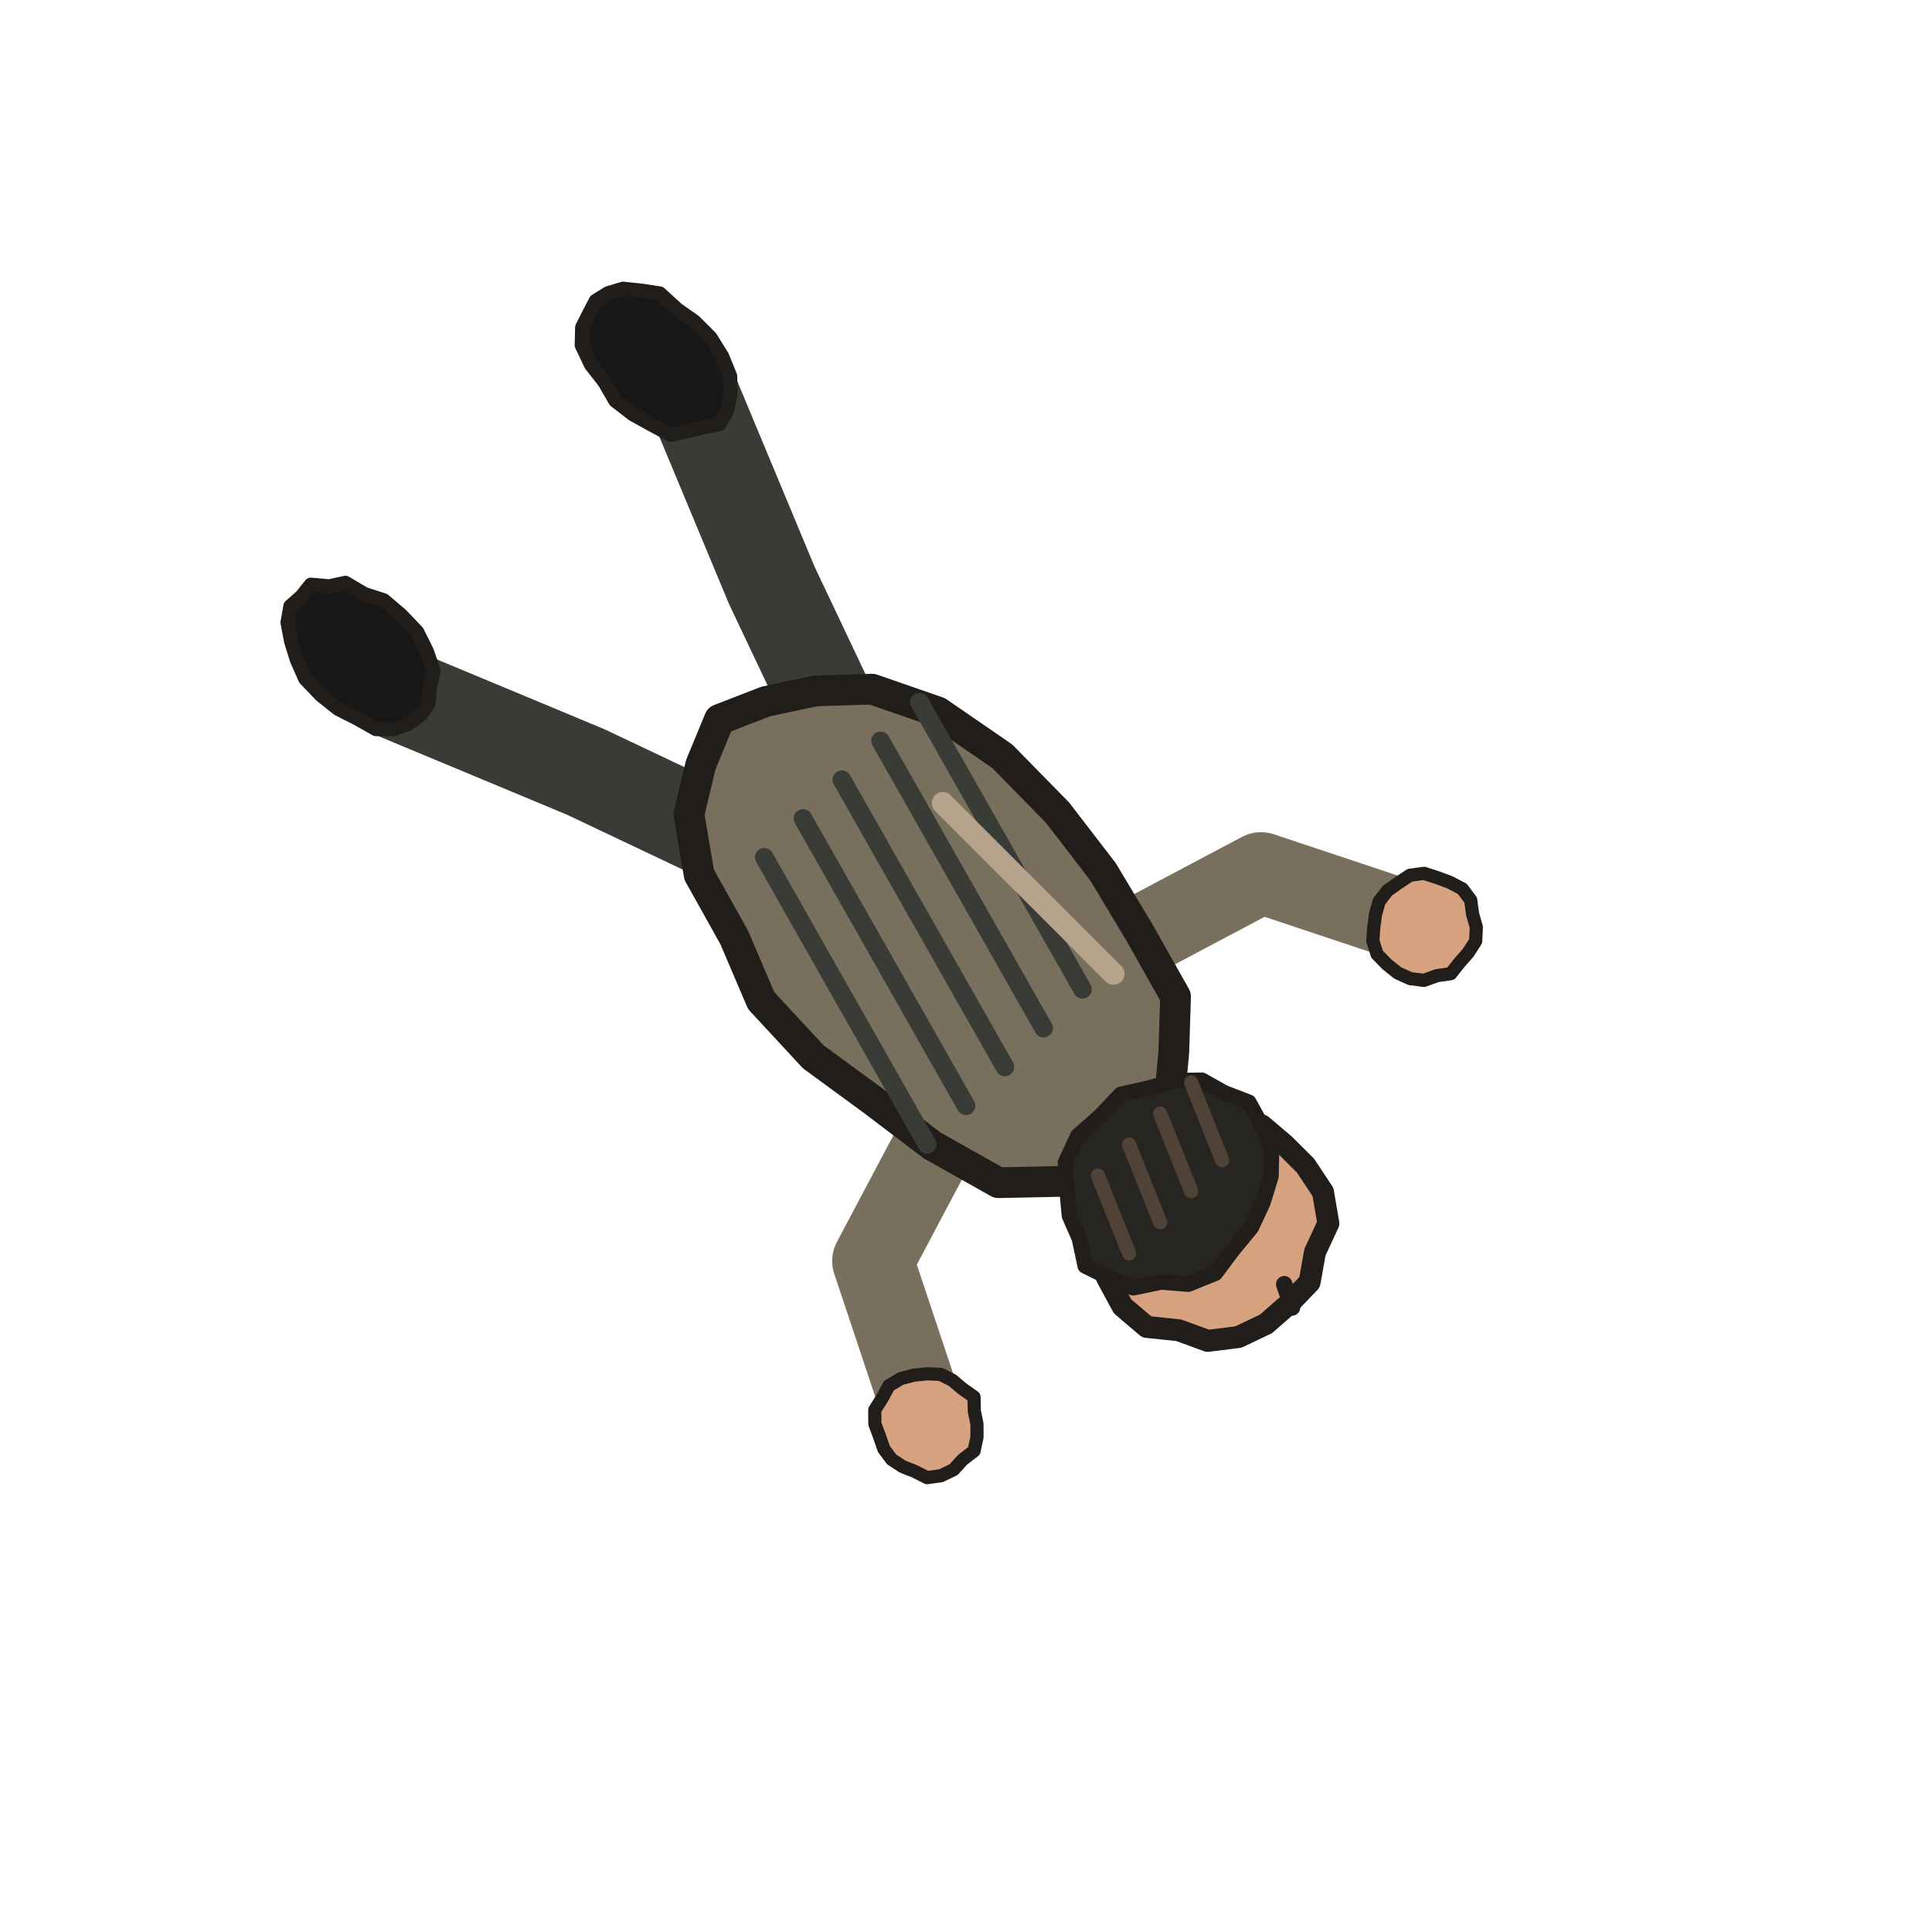
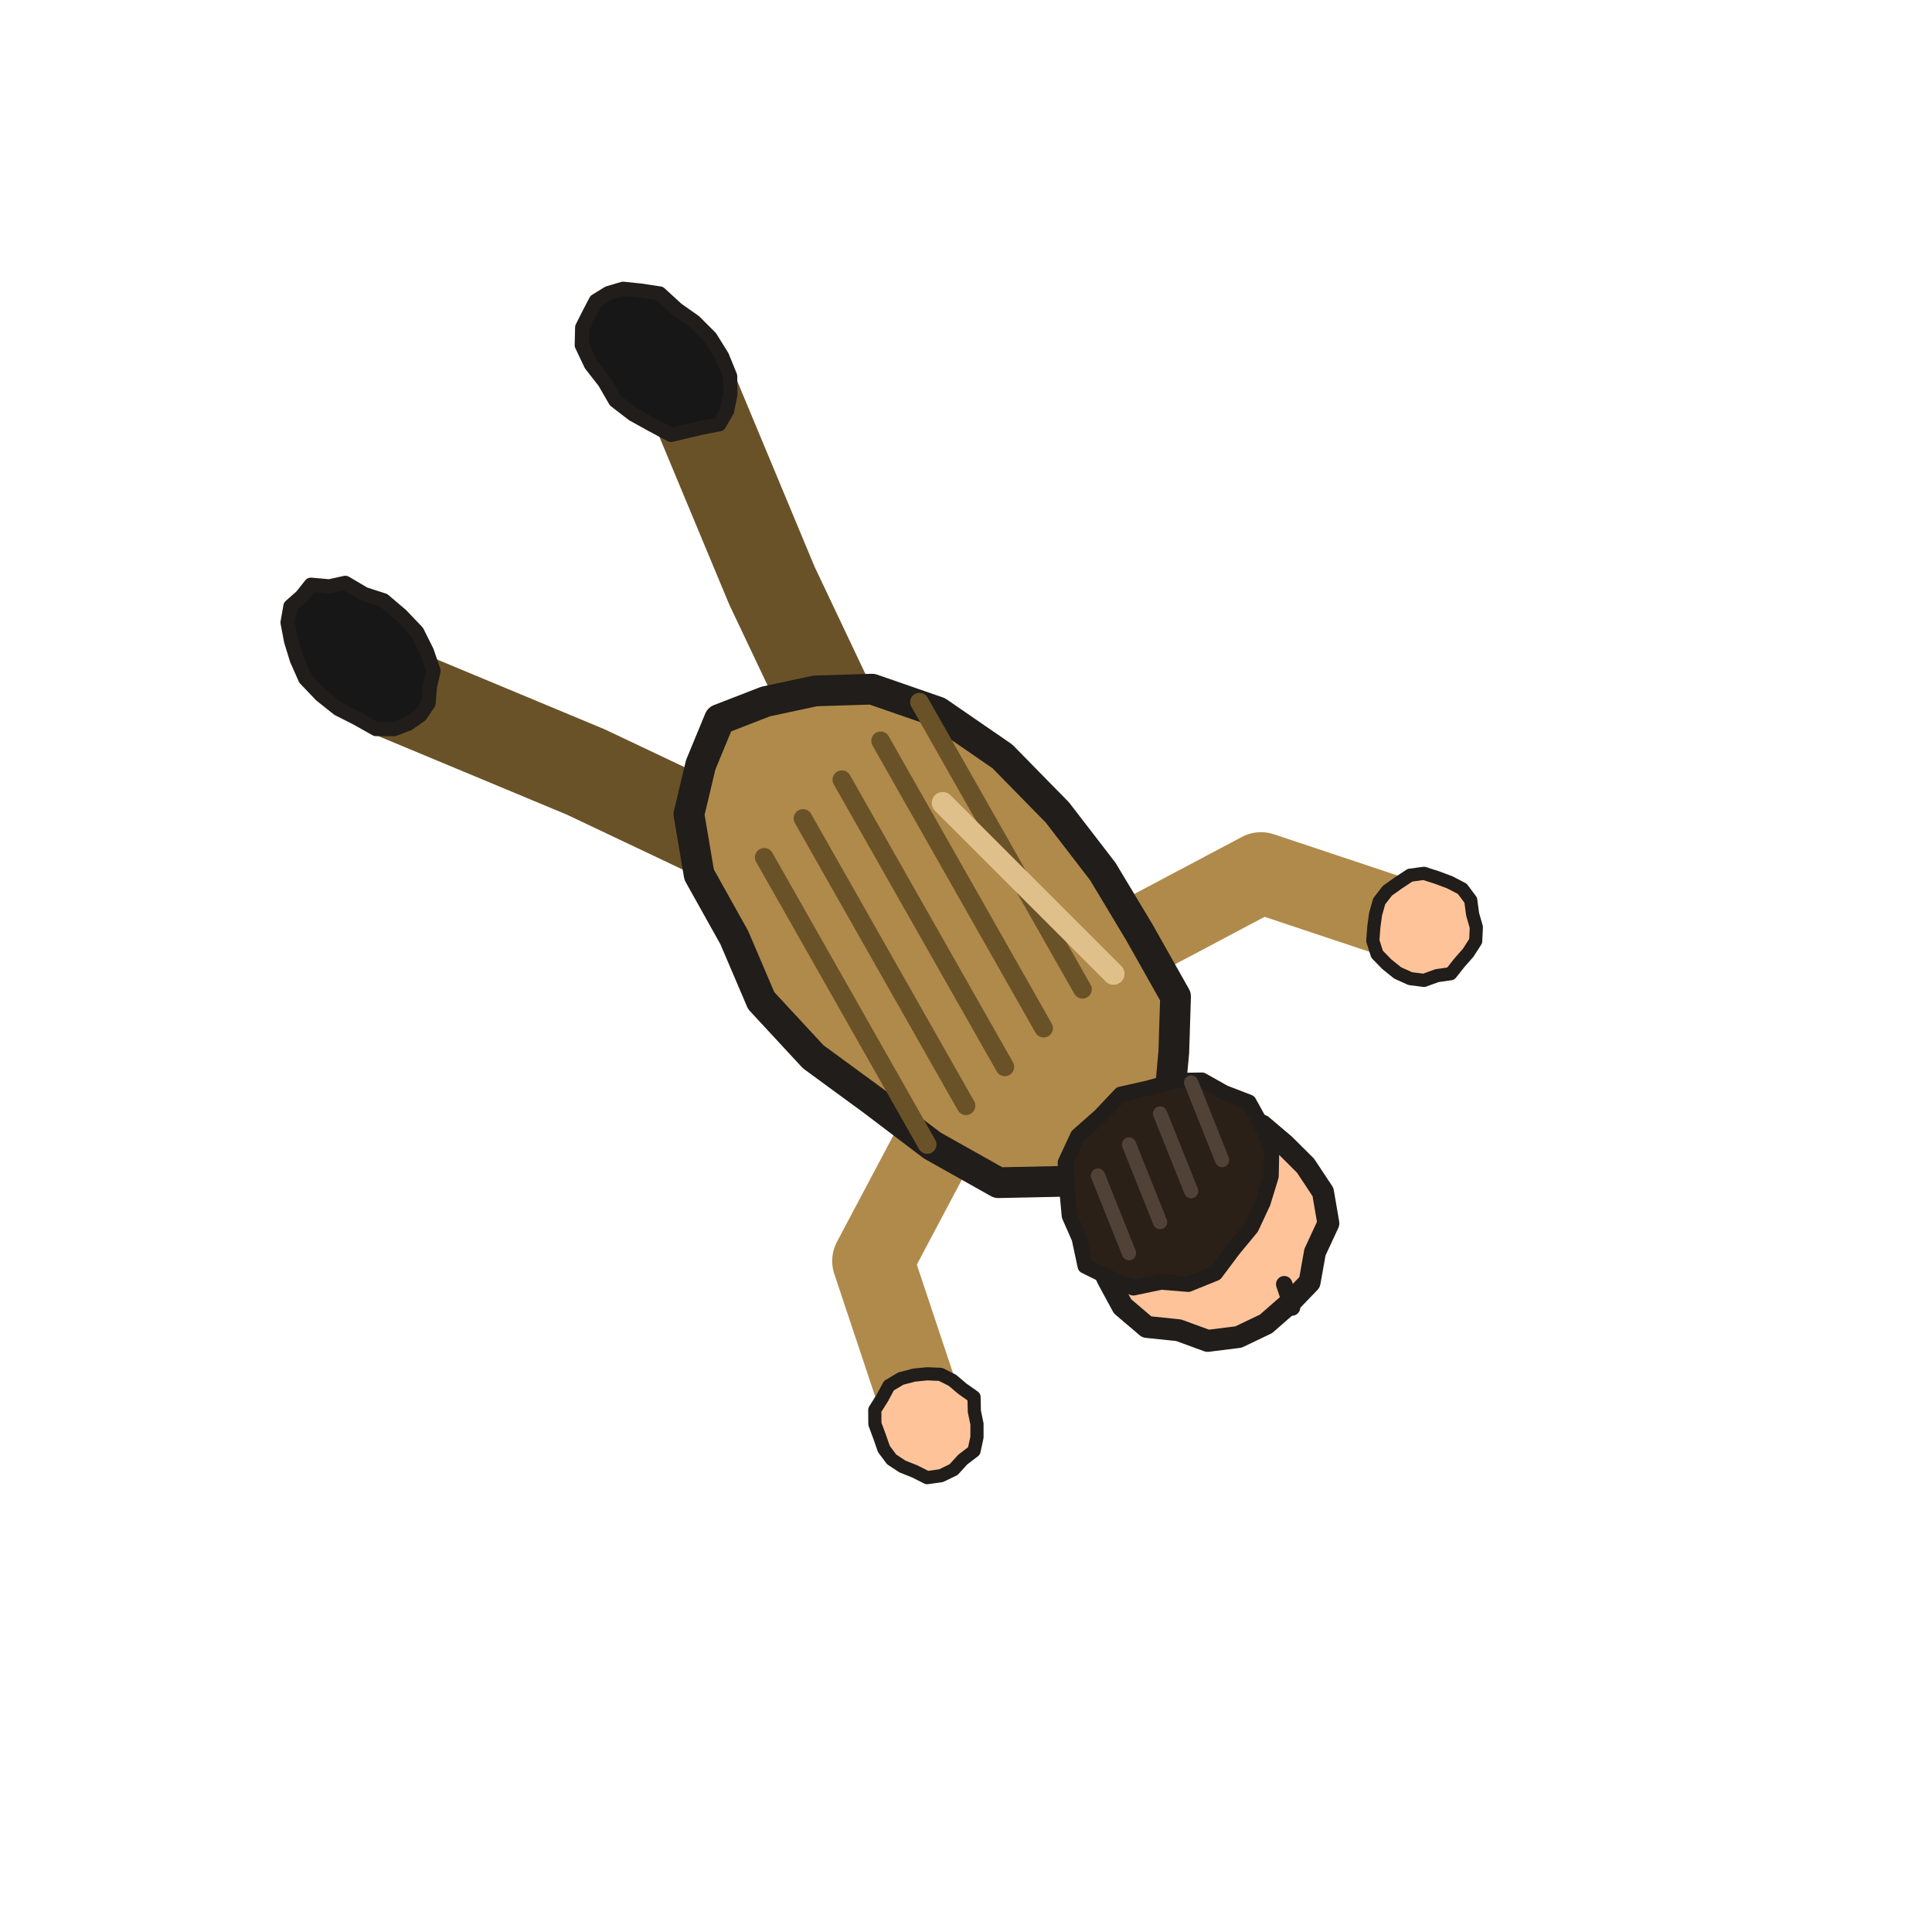
<svg xmlns="http://www.w3.org/2000/svg" width="176" height="176" viewBox="0 0 176 176">
-   <polyline points="76.69,66.79 70.32,53.35 63.25,36.38" fill="none" stroke="#393b37" stroke-width="8.50" stroke-linejoin="round" stroke-linecap="round" />
+   <polyline points="76.69,66.79 70.32,53.35 63.25,36.38" fill="none" stroke="#6a5228" stroke-width="8.50" stroke-linejoin="round" stroke-linecap="round" />
  <polygon points="65.52,38.65 64.00,38.94 62.61,39.26 61.13,39.62 59.35,38.67 57.67,37.74 56.06,36.50 55.07,34.79 53.84,33.21 53.00,31.44 53.04,29.83 53.66,28.60 54.28,27.41 55.41,26.71 56.76,26.31 58.38,26.48 60.10,26.74 61.67,28.18 63.26,29.30 64.71,30.75 65.78,32.47 66.51,34.27 66.53,35.93 66.23,37.42" fill="#171717" stroke="#201d1a" stroke-width="1.30" stroke-linejoin="round" stroke-linecap="round" />
-   <polyline points="66.79,76.69 53.35,70.32 36.38,63.25" fill="none" stroke="#393b37" stroke-width="8.50" stroke-linejoin="round" stroke-linecap="round" />
+   <polyline points="66.79,76.69 53.35,70.32 36.38,63.25" fill="none" stroke="#6a5228" stroke-width="8.50" stroke-linejoin="round" stroke-linecap="round" />
  <polygon points="38.29,65.16 37.20,65.92 35.88,66.42 34.25,66.41 32.49,65.42 30.81,64.57 29.24,63.32 27.81,61.82 27.04,60.08 26.52,58.39 26.20,56.71 26.46,55.23 27.47,54.34 28.32,53.27 30.00,53.42 31.46,53.10 33.19,54.12 34.95,54.69 36.53,56.03 37.99,57.56 38.88,59.34 39.49,61.11 39.16,62.57 39.04,64.06" fill="#171717" stroke="#201d1a" stroke-width="1.30" stroke-linejoin="round" stroke-linecap="round" />
-   <polyline points="102.85,85.88 114.87,79.51 129.72,84.46" fill="none" stroke="#796f5d" stroke-width="7.40" stroke-linejoin="round" stroke-linecap="round" />
-   <polygon points="132.95,87.70 132.16,88.70 130.90,88.88 129.72,89.31 128.47,89.15 127.32,88.63 126.34,87.84 125.45,86.93 125.06,85.71 125.15,84.46 125.31,83.28 125.64,82.11 126.39,81.14 127.39,80.43 128.45,79.73 129.72,79.56 130.93,79.95 132.08,80.38 133.21,80.97 133.98,82.00 134.15,83.28 134.49,84.46 134.43,85.73 133.75,86.79" fill="#d6a27f" stroke="#201d1a" stroke-width="1.20" stroke-linejoin="round" stroke-linecap="round" />
-   <polyline points="85.88,102.85 79.51,114.87 84.46,129.72" fill="none" stroke="#796f5d" stroke-width="7.40" stroke-linejoin="round" stroke-linecap="round" />
-   <polygon points="87.71,132.96 86.87,133.88 85.73,134.43 84.46,134.61 83.31,134.03 82.22,133.60 81.23,132.95 80.52,132.00 80.13,130.88 79.70,129.72 79.69,128.44 80.37,127.36 80.98,126.23 82.07,125.58 83.27,125.27 84.46,125.15 85.68,125.20 86.76,125.74 87.67,126.51 88.73,127.26 88.76,128.57 89.00,129.72 89.00,130.93 88.73,132.18" fill="#d6a27f" stroke="#201d1a" stroke-width="1.20" stroke-linejoin="round" stroke-linecap="round" />
-   <polygon points="104.12,104.12 101.38,107.50 96.18,107.63 90.95,107.74 84.92,104.35 79.49,100.23 74.08,96.27 69.34,91.15 66.89,85.41 63.69,79.68 62.76,74.18 63.83,69.68 65.54,65.54 69.74,63.91 74.27,62.94 79.44,62.78 85.44,64.86 91.31,68.90 96.33,74.02 100.47,79.40 103.79,84.93 107.09,90.78 106.93,95.84 106.49,100.65" fill="#796f5d" stroke="#201d1a" stroke-width="2.80" stroke-linejoin="round" stroke-linecap="round" />
-   <polyline points="83.76,63.96 98.61,90.12" fill="none" stroke="#393b37" stroke-width="1.70" stroke-linejoin="round" stroke-linecap="round" />
-   <polyline points="80.22,67.49 95.07,93.66" fill="none" stroke="#393b37" stroke-width="1.70" stroke-linejoin="round" stroke-linecap="round" />
-   <polyline points="76.69,71.03 91.54,97.19" fill="none" stroke="#393b37" stroke-width="1.70" stroke-linejoin="round" stroke-linecap="round" />
-   <polyline points="73.15,74.56 88.00,100.73" fill="none" stroke="#393b37" stroke-width="1.70" stroke-linejoin="round" stroke-linecap="round" />
-   <polyline points="69.62,78.10 84.46,104.26" fill="none" stroke="#393b37" stroke-width="1.70" stroke-linejoin="round" stroke-linecap="round" />
-   <polyline points="85.88,73.15 101.44,88.71" fill="none" stroke="#b7a48c" stroke-width="2.00" stroke-linejoin="round" stroke-linecap="round" />
-   <polygon points="117.39,118.80 115.33,120.60 112.82,121.80 110.02,122.15 107.37,121.18 104.47,120.88 102.26,119.00 100.90,116.49 99.75,113.97 99.28,111.23 99.71,108.51 101.00,106.13 102.29,103.70 104.76,102.49 107.10,101.14 109.82,100.69 112.45,101.57 114.95,102.53 116.99,104.26 118.93,106.19 120.52,108.59 121.01,111.44 119.79,114.07 119.30,116.81" fill="#d6a27f" stroke="#201d1a" stroke-width="2.00" stroke-linejoin="round" stroke-linecap="round" />
-   <polygon points="112.37,113.79 110.72,115.99 108.25,116.99 105.77,116.79 103.24,117.32 101.04,116.40 98.86,115.33 98.32,112.81 97.42,110.76 97.20,108.43 97.05,105.91 98.19,103.46 100.24,101.65 102.09,99.69 104.62,99.12 107.03,98.44 109.49,98.40 111.52,99.54 113.77,100.41 114.92,102.50 115.84,104.67 115.79,107.15 115.05,109.56 113.99,111.83" fill="#272521" stroke="#201d1a" stroke-width="1.40" stroke-linejoin="round" stroke-linecap="round" />
+   <polyline points="102.85,85.88 114.87,79.51 129.72,84.46" fill="none" stroke="#b08a4a" stroke-width="7.40" stroke-linejoin="round" stroke-linecap="round" />
+   <polygon points="132.95,87.70 132.16,88.70 130.90,88.88 129.72,89.31 128.47,89.15 127.32,88.63 126.34,87.84 125.45,86.93 125.06,85.71 125.15,84.46 125.31,83.28 125.64,82.11 126.39,81.14 127.39,80.43 128.45,79.73 129.72,79.56 130.93,79.95 132.08,80.38 133.21,80.97 133.98,82.00 134.15,83.28 134.49,84.46 134.43,85.73 133.75,86.79" fill="#ffc39a" stroke="#201d1a" stroke-width="1.20" stroke-linejoin="round" stroke-linecap="round" />
+   <polyline points="85.88,102.85 79.51,114.87 84.46,129.72" fill="none" stroke="#b08a4a" stroke-width="7.40" stroke-linejoin="round" stroke-linecap="round" />
+   <polygon points="87.71,132.96 86.87,133.88 85.73,134.43 84.46,134.61 83.31,134.03 82.22,133.60 81.23,132.95 80.52,132.00 80.13,130.88 79.70,129.72 79.69,128.44 80.37,127.36 80.98,126.23 82.07,125.58 83.27,125.27 84.46,125.15 85.68,125.20 86.76,125.74 87.67,126.51 88.73,127.26 88.76,128.57 89.00,129.72 89.00,130.93 88.73,132.18" fill="#ffc39a" stroke="#201d1a" stroke-width="1.20" stroke-linejoin="round" stroke-linecap="round" />
+   <polygon points="104.12,104.12 101.38,107.50 96.18,107.63 90.95,107.74 84.92,104.35 79.49,100.23 74.08,96.27 69.34,91.15 66.89,85.41 63.69,79.68 62.76,74.18 63.83,69.68 65.54,65.54 69.74,63.91 74.27,62.94 79.44,62.78 85.44,64.86 91.31,68.90 96.33,74.02 100.47,79.40 103.79,84.93 107.09,90.78 106.93,95.84 106.49,100.65" fill="#b08a4a" stroke="#201d1a" stroke-width="2.80" stroke-linejoin="round" stroke-linecap="round" />
+   <polyline points="83.76,63.96 98.61,90.12" fill="none" stroke="#6a5228" stroke-width="1.70" stroke-linejoin="round" stroke-linecap="round" />
+   <polyline points="80.22,67.49 95.07,93.66" fill="none" stroke="#6a5228" stroke-width="1.70" stroke-linejoin="round" stroke-linecap="round" />
+   <polyline points="76.69,71.03 91.54,97.19" fill="none" stroke="#6a5228" stroke-width="1.70" stroke-linejoin="round" stroke-linecap="round" />
+   <polyline points="73.15,74.56 88.00,100.73" fill="none" stroke="#6a5228" stroke-width="1.70" stroke-linejoin="round" stroke-linecap="round" />
+   <polyline points="69.62,78.10 84.46,104.26" fill="none" stroke="#6a5228" stroke-width="1.70" stroke-linejoin="round" stroke-linecap="round" />
+   <polyline points="85.88,73.15 101.44,88.71" fill="none" stroke="#e0c08a" stroke-width="2.00" stroke-linejoin="round" stroke-linecap="round" />
+   <polygon points="117.39,118.80 115.33,120.60 112.82,121.80 110.02,122.15 107.37,121.18 104.47,120.88 102.26,119.00 100.90,116.49 99.75,113.97 99.28,111.23 99.71,108.51 101.00,106.13 102.29,103.70 104.76,102.49 107.10,101.14 109.82,100.69 112.45,101.57 114.95,102.53 116.99,104.26 118.93,106.19 120.52,108.59 121.01,111.44 119.79,114.07 119.30,116.81" fill="#ffc39a" stroke="#201d1a" stroke-width="2.00" stroke-linejoin="round" stroke-linecap="round" />
+   <polygon points="112.37,113.79 110.72,115.99 108.25,116.99 105.77,116.79 103.24,117.32 101.04,116.40 98.86,115.33 98.32,112.81 97.42,110.76 97.20,108.43 97.05,105.91 98.19,103.46 100.24,101.65 102.09,99.69 104.62,99.12 107.03,98.44 109.49,98.40 111.52,99.54 113.77,100.41 114.92,102.50 115.84,104.67 115.79,107.15 115.05,109.56 113.99,111.83" fill="#2a2018" stroke="#201d1a" stroke-width="1.40" stroke-linejoin="round" stroke-linecap="round" />
  <polyline points="108.51,98.61 111.33,105.68" fill="none" stroke="#514237" stroke-width="1.30" stroke-linejoin="round" stroke-linecap="round" />
  <polyline points="105.68,101.44 108.51,108.51" fill="none" stroke="#514237" stroke-width="1.30" stroke-linejoin="round" stroke-linecap="round" />
  <polyline points="102.85,104.26 105.68,111.33" fill="none" stroke="#514237" stroke-width="1.30" stroke-linejoin="round" stroke-linecap="round" />
  <polyline points="100.02,107.09 102.85,114.16" fill="none" stroke="#514237" stroke-width="1.30" stroke-linejoin="round" stroke-linecap="round" />
  <polyline points="116.99,116.99 117.70,119.11" fill="none" stroke="#201d1a" stroke-width="1.50" stroke-linejoin="round" stroke-linecap="round" />
</svg>
